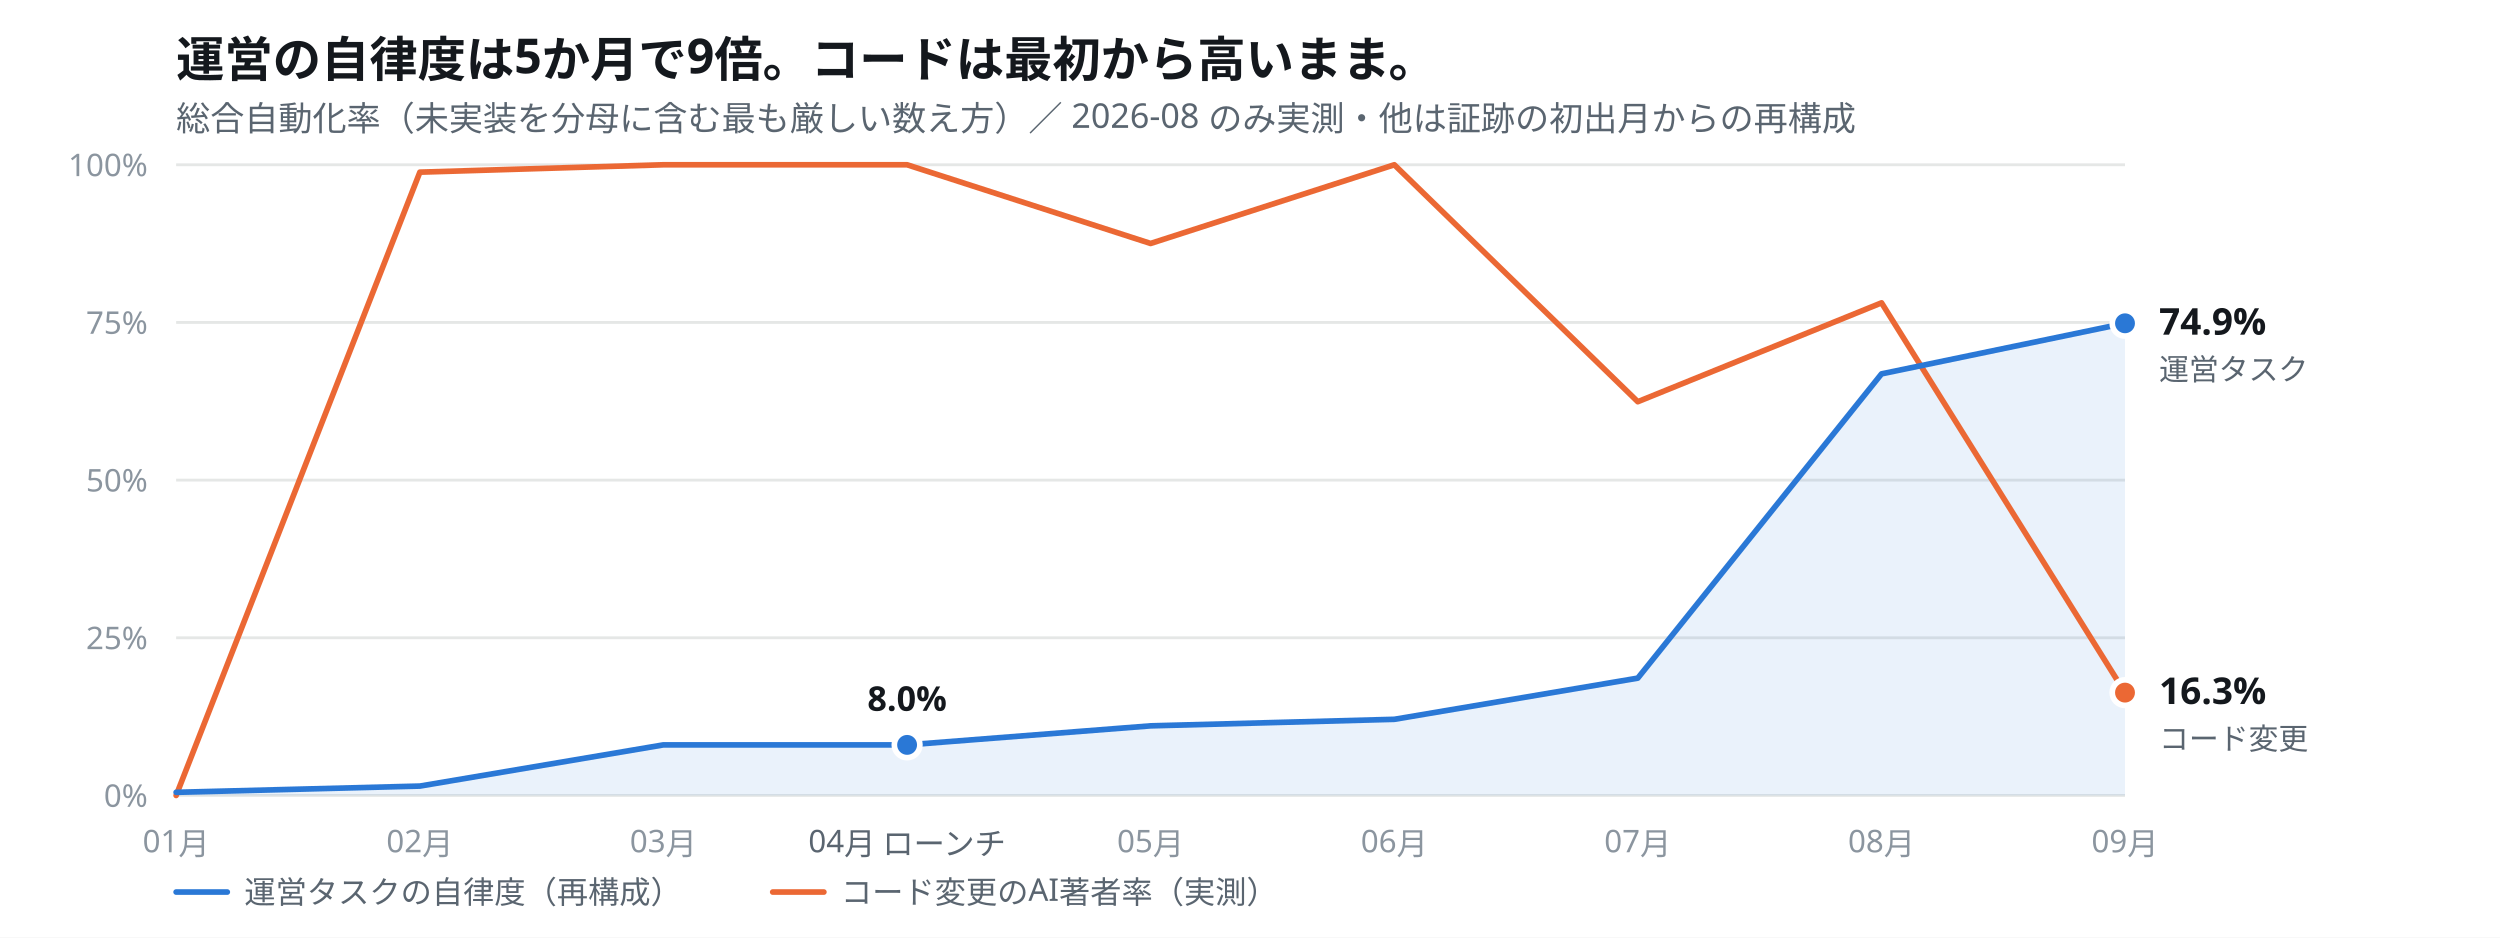
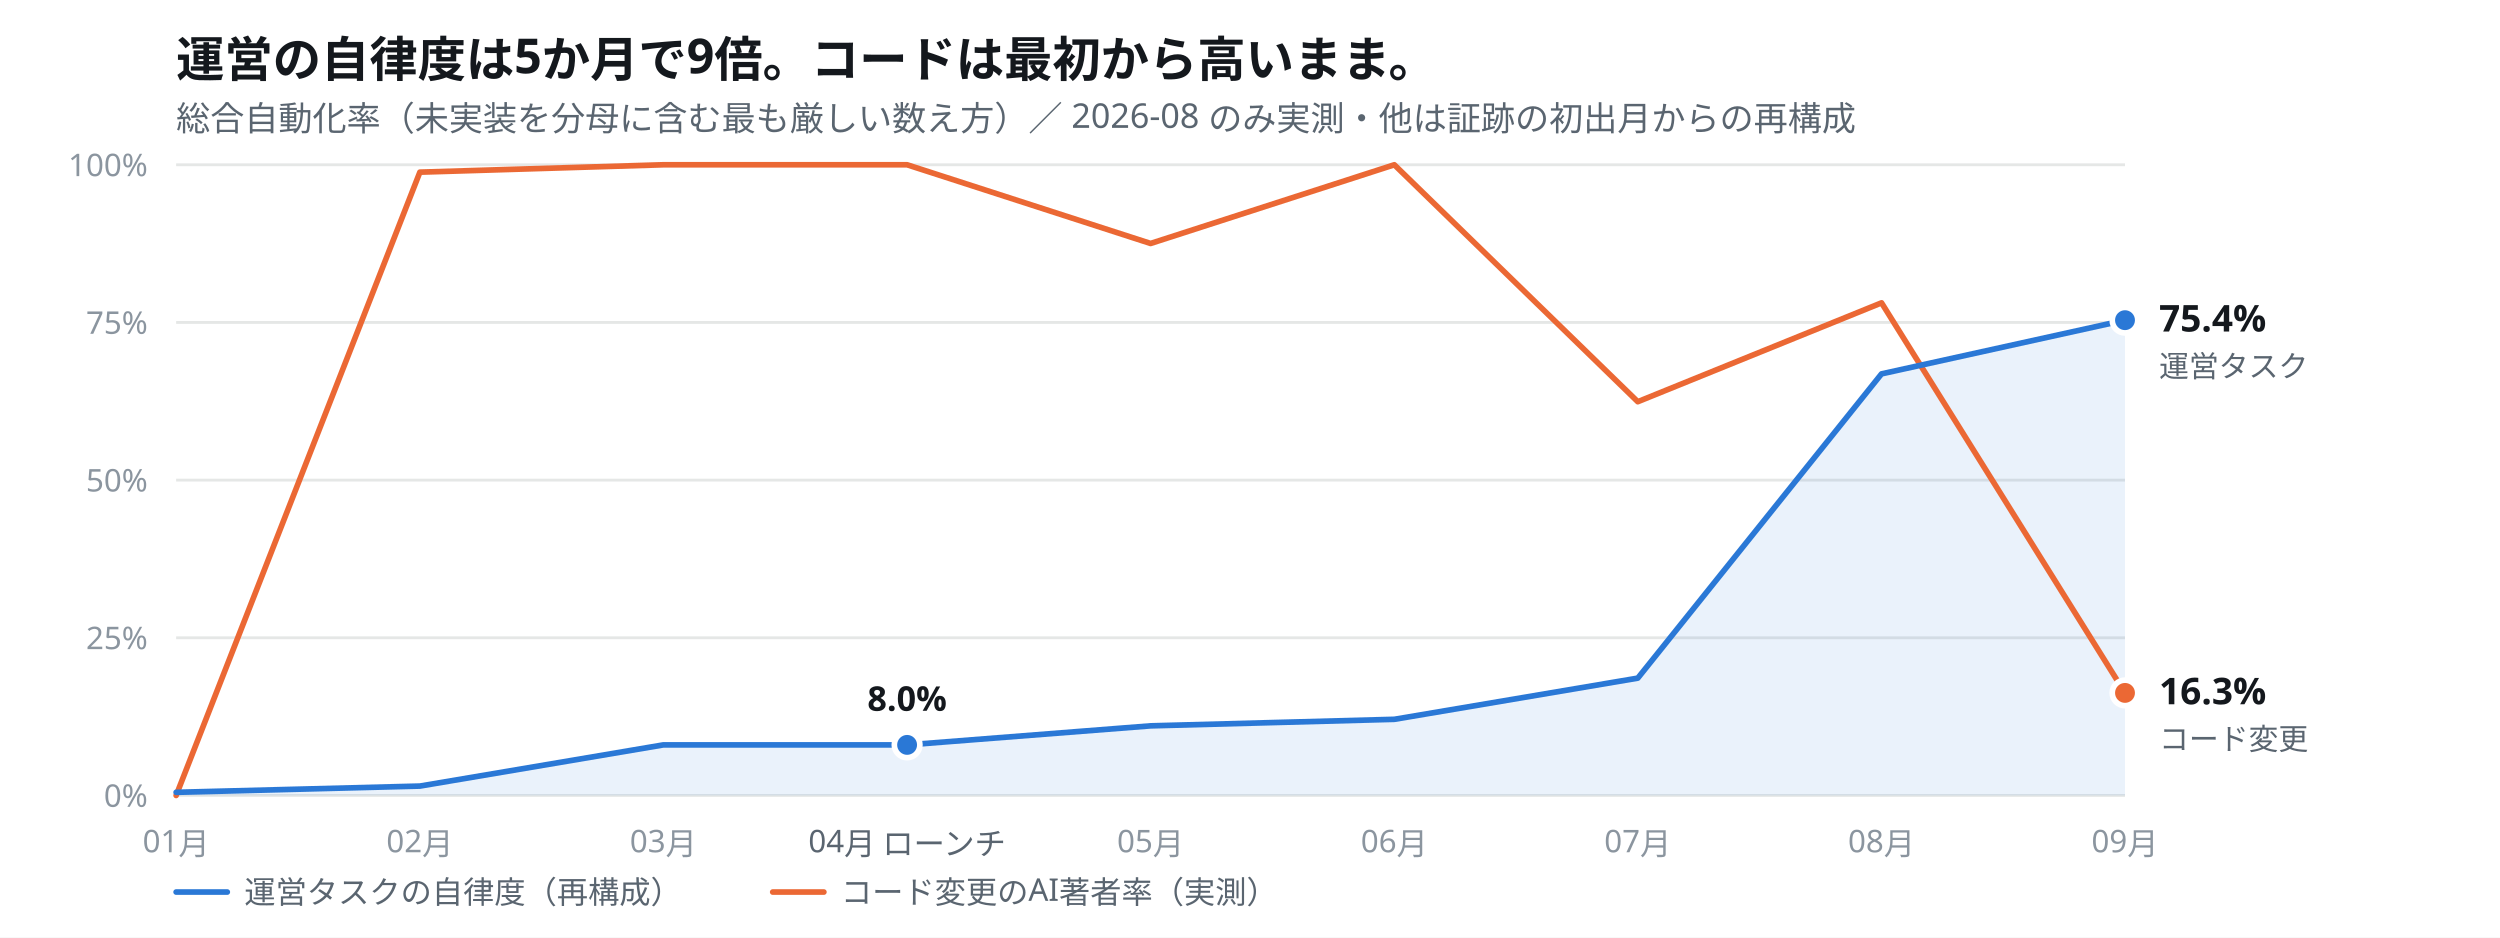
<svg xmlns="http://www.w3.org/2000/svg" viewBox="0 0 880 330" width="880" height="330" font-family="'Zen Kaku Gothic New','Hiragino Sans','Noto Sans JP',sans-serif" role="img" aria-label="運営タスクの自律度とコード変更のAI比率の月次推移">
  <rect width="880" height="330" fill="#ffffff" />
  <text x="62" y="27" fill="#14181d" font-size="17" font-weight="700">運営の自律度は5か月で9倍。コードは最初から高いまま。</text>
  <text x="62" y="46" fill="#5a6570" font-size="12">総合自動化率（未実装を分母に含む最も厳しい数え方）／ 2026-08 のみ実測・他は証跡の初出月からの再構成</text>
  <line x1="62" y1="280.0" x2="748" y2="280.0" stroke="#e5e7e6" stroke-width="1" />
  <text x="52" y="284.0" fill="#8b959f" font-size="11" text-anchor="end" font-variant-numeric="tabular-nums">0%</text>
  <line x1="62" y1="224.5" x2="748" y2="224.5" stroke="#e5e7e6" stroke-width="1" />
  <text x="52" y="228.5" fill="#8b959f" font-size="11" text-anchor="end" font-variant-numeric="tabular-nums">25%</text>
  <line x1="62" y1="169.0" x2="748" y2="169.0" stroke="#e5e7e6" stroke-width="1" />
  <text x="52" y="173.0" fill="#8b959f" font-size="11" text-anchor="end" font-variant-numeric="tabular-nums">50%</text>
  <line x1="62" y1="113.5" x2="748" y2="113.5" stroke="#e5e7e6" stroke-width="1" />
  <text x="52" y="117.5" fill="#8b959f" font-size="11" text-anchor="end" font-variant-numeric="tabular-nums">75%</text>
  <line x1="62" y1="58.0" x2="748" y2="58.0" stroke="#e5e7e6" stroke-width="1" />
  <text x="52" y="62.0" fill="#8b959f" font-size="11" text-anchor="end" font-variant-numeric="tabular-nums">100%</text>
  <text x="62.0" y="300" fill="#8b959f" font-size="11" text-anchor="middle">01月</text>
  <text x="147.8" y="300" fill="#8b959f" font-size="11" text-anchor="middle">02月</text>
  <text x="233.5" y="300" fill="#8b959f" font-size="11" text-anchor="middle">03月</text>
  <text x="319.3" y="300" fill="#5a6570" font-size="11" text-anchor="middle">04月 ローンチ</text>
  <text x="405.0" y="300" fill="#8b959f" font-size="11" text-anchor="middle">05月</text>
  <text x="490.8" y="300" fill="#8b959f" font-size="11" text-anchor="middle">06月</text>
  <text x="576.5" y="300" fill="#8b959f" font-size="11" text-anchor="middle">07月</text>
  <text x="662.3" y="300" fill="#8b959f" font-size="11" text-anchor="middle">08月</text>
  <text x="748.0" y="300" fill="#8b959f" font-size="11" text-anchor="middle">09月</text>
-   <polygon points="62,280 62.0,278.9 147.8,276.7 233.5,262.2 319.3,262.2 405.0,255.5 490.8,253.2 576.5,238.7 662.3,131.6 748.0,113.8 748,280" fill="#2a78d6" fill-opacity="0.1" />
-   <polyline points="62.0,280.0 147.8,60.6 233.5,58.0 319.3,58.0 405.0,85.7 490.8,58.0 576.5,141.4 662.3,106.6 748.0,243.8" fill="none" stroke="#eb6834" stroke-width="2" stroke-linejoin="round" stroke-linecap="round" />
-   <polyline points="62.0,278.9 147.8,276.7 233.5,262.2 319.3,262.2 405.0,255.5 490.8,253.2 576.5,238.7 662.3,131.6 748.0,113.8" fill="none" stroke="#2a78d6" stroke-width="2" stroke-linejoin="round" stroke-linecap="round" />
-   <circle cx="748.0" cy="113.8" r="4.5" fill="#2a78d6" stroke="#ffffff" stroke-width="2" />
-   <circle cx="748.0" cy="243.8" r="4.5" fill="#eb6834" stroke="#ffffff" stroke-width="2" />
+   <polygon points="62,280 62.0,278.9 147.8,276.7 233.5,262.2 319.3,262.2 405.0,255.5 490.8,253.2 576.5,238.7 662.3,131.6 748.0,112.7 748,280" fill="#2a78d6" fill-opacity="0.1" />
+   <polyline points="62.0,280.0 147.8,60.6 233.5,58.0 319.3,58.0 405.0,85.7 490.8,58.0 576.5,141.4 662.3,106.6 748.0,243.9" fill="none" stroke="#eb6834" stroke-width="2" stroke-linejoin="round" stroke-linecap="round" />
+   <polyline points="62.0,278.9 147.8,276.7 233.5,262.2 319.3,262.2 405.0,255.5 490.8,253.2 576.5,238.7 662.3,131.6 748.0,112.7" fill="none" stroke="#2a78d6" stroke-width="2" stroke-linejoin="round" stroke-linecap="round" />
+   <circle cx="748.0" cy="112.7" r="4.5" fill="#2a78d6" stroke="#ffffff" stroke-width="2" />
+   <circle cx="748.0" cy="243.9" r="4.5" fill="#eb6834" stroke="#ffffff" stroke-width="2" />
  <circle cx="319.3" cy="262.2" r="4.5" fill="#2a78d6" stroke="#ffffff" stroke-width="2" />
-   <text x="760" y="117.8" fill="#14181d" font-size="13" font-weight="700" font-variant-numeric="tabular-nums">74.9%</text>
-   <text x="760" y="133.8" fill="#5a6570" font-size="10.5">運営タスク</text>
-   <text x="760" y="247.8" fill="#14181d" font-size="13" font-weight="700" font-variant-numeric="tabular-nums">16.3%</text>
-   <text x="760" y="263.8" fill="#5a6570" font-size="10.5">コード変更</text>
+   <text x="760" y="116.7" fill="#14181d" font-size="13" font-weight="700" font-variant-numeric="tabular-nums">75.4%</text>
+   <text x="760" y="132.7" fill="#5a6570" font-size="10.5">運営タスク</text>
+   <text x="760" y="247.9" fill="#14181d" font-size="13" font-weight="700" font-variant-numeric="tabular-nums">16.3%</text>
+   <text x="760" y="263.9" fill="#5a6570" font-size="10.5">コード変更</text>
  <text x="319.3" y="250.2" fill="#14181d" font-size="12" font-weight="700" text-anchor="middle" font-variant-numeric="tabular-nums">8.0%</text>
  <line x1="62" y1="314" x2="80" y2="314" stroke="#2a78d6" stroke-width="2" stroke-linecap="round" />
  <text x="86" y="318" fill="#5a6570" font-size="11">運営タスクの自律度（再構成）</text>
  <line x1="272" y1="314" x2="290" y2="314" stroke="#eb6834" stroke-width="2" stroke-linecap="round" />
  <text x="296" y="318" fill="#5a6570" font-size="11">コード変更のAI著者率（実測）</text>
</svg>
